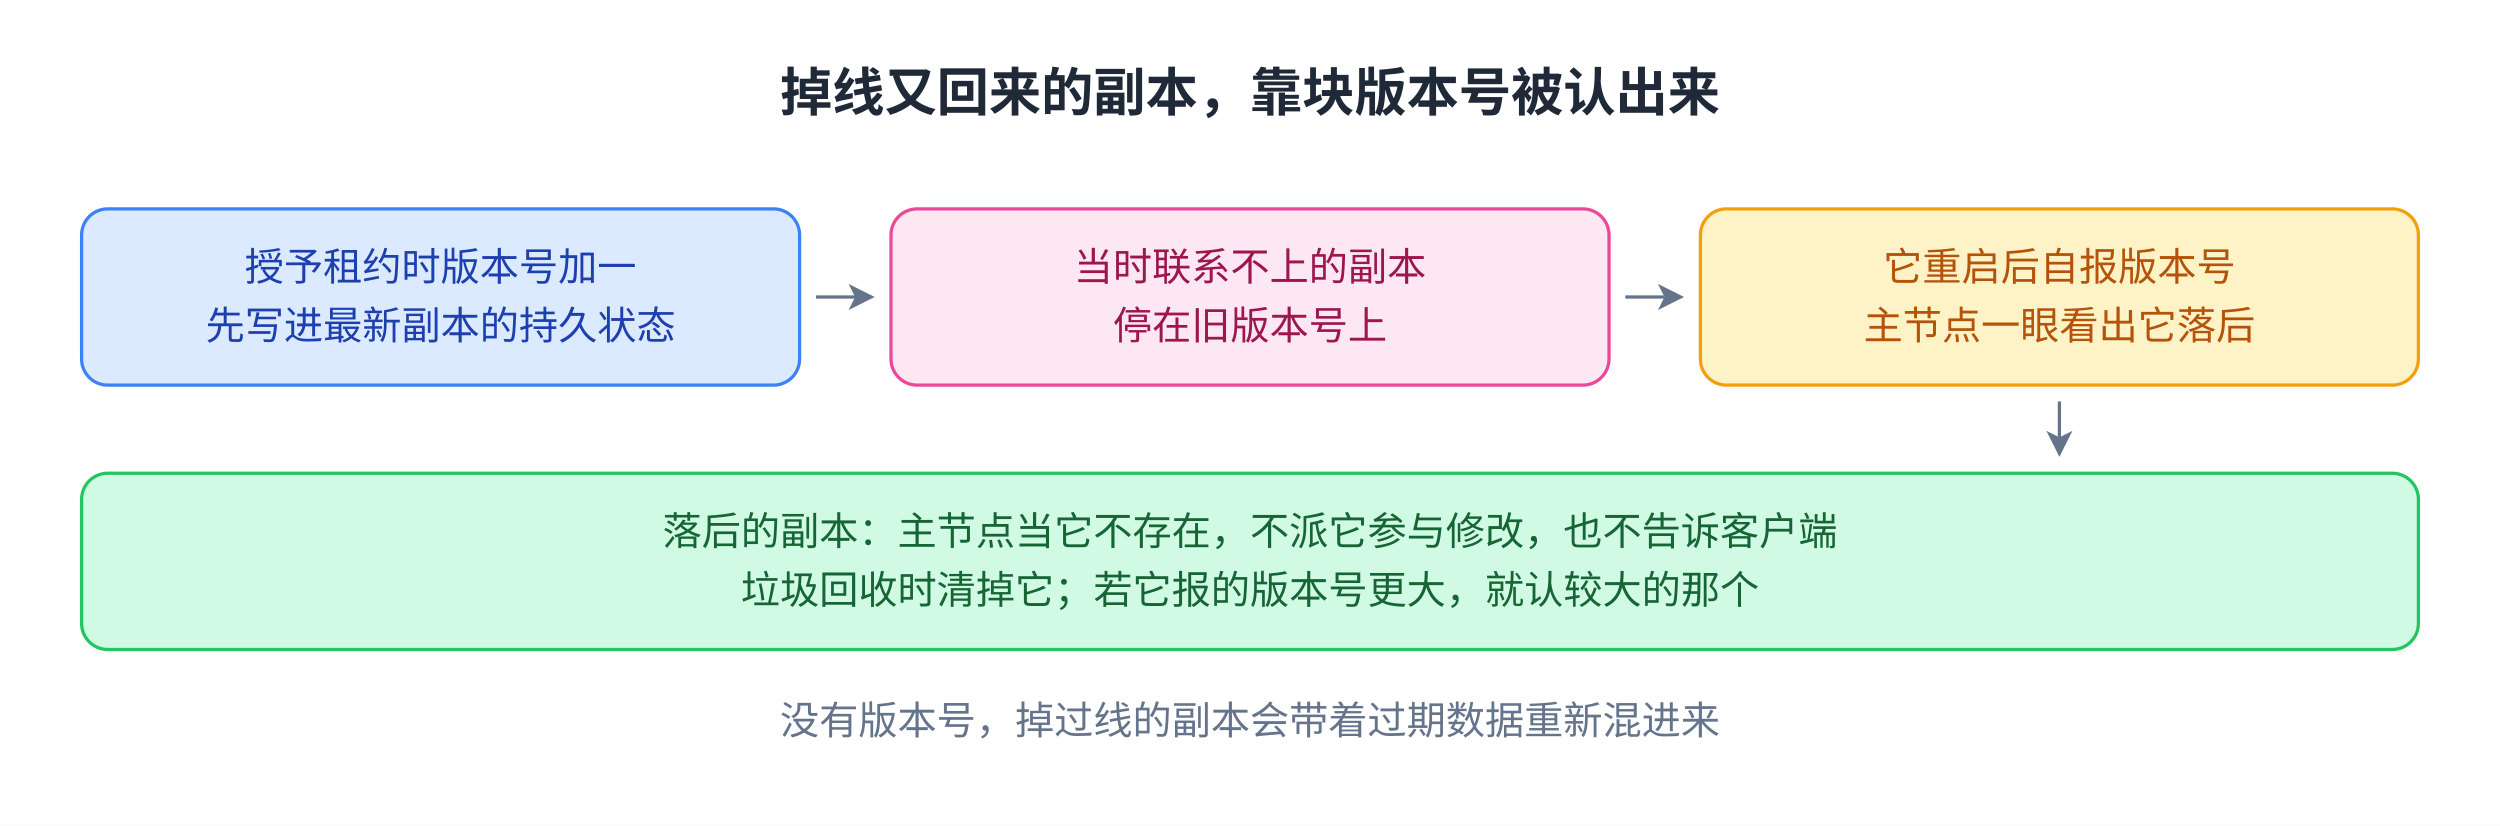
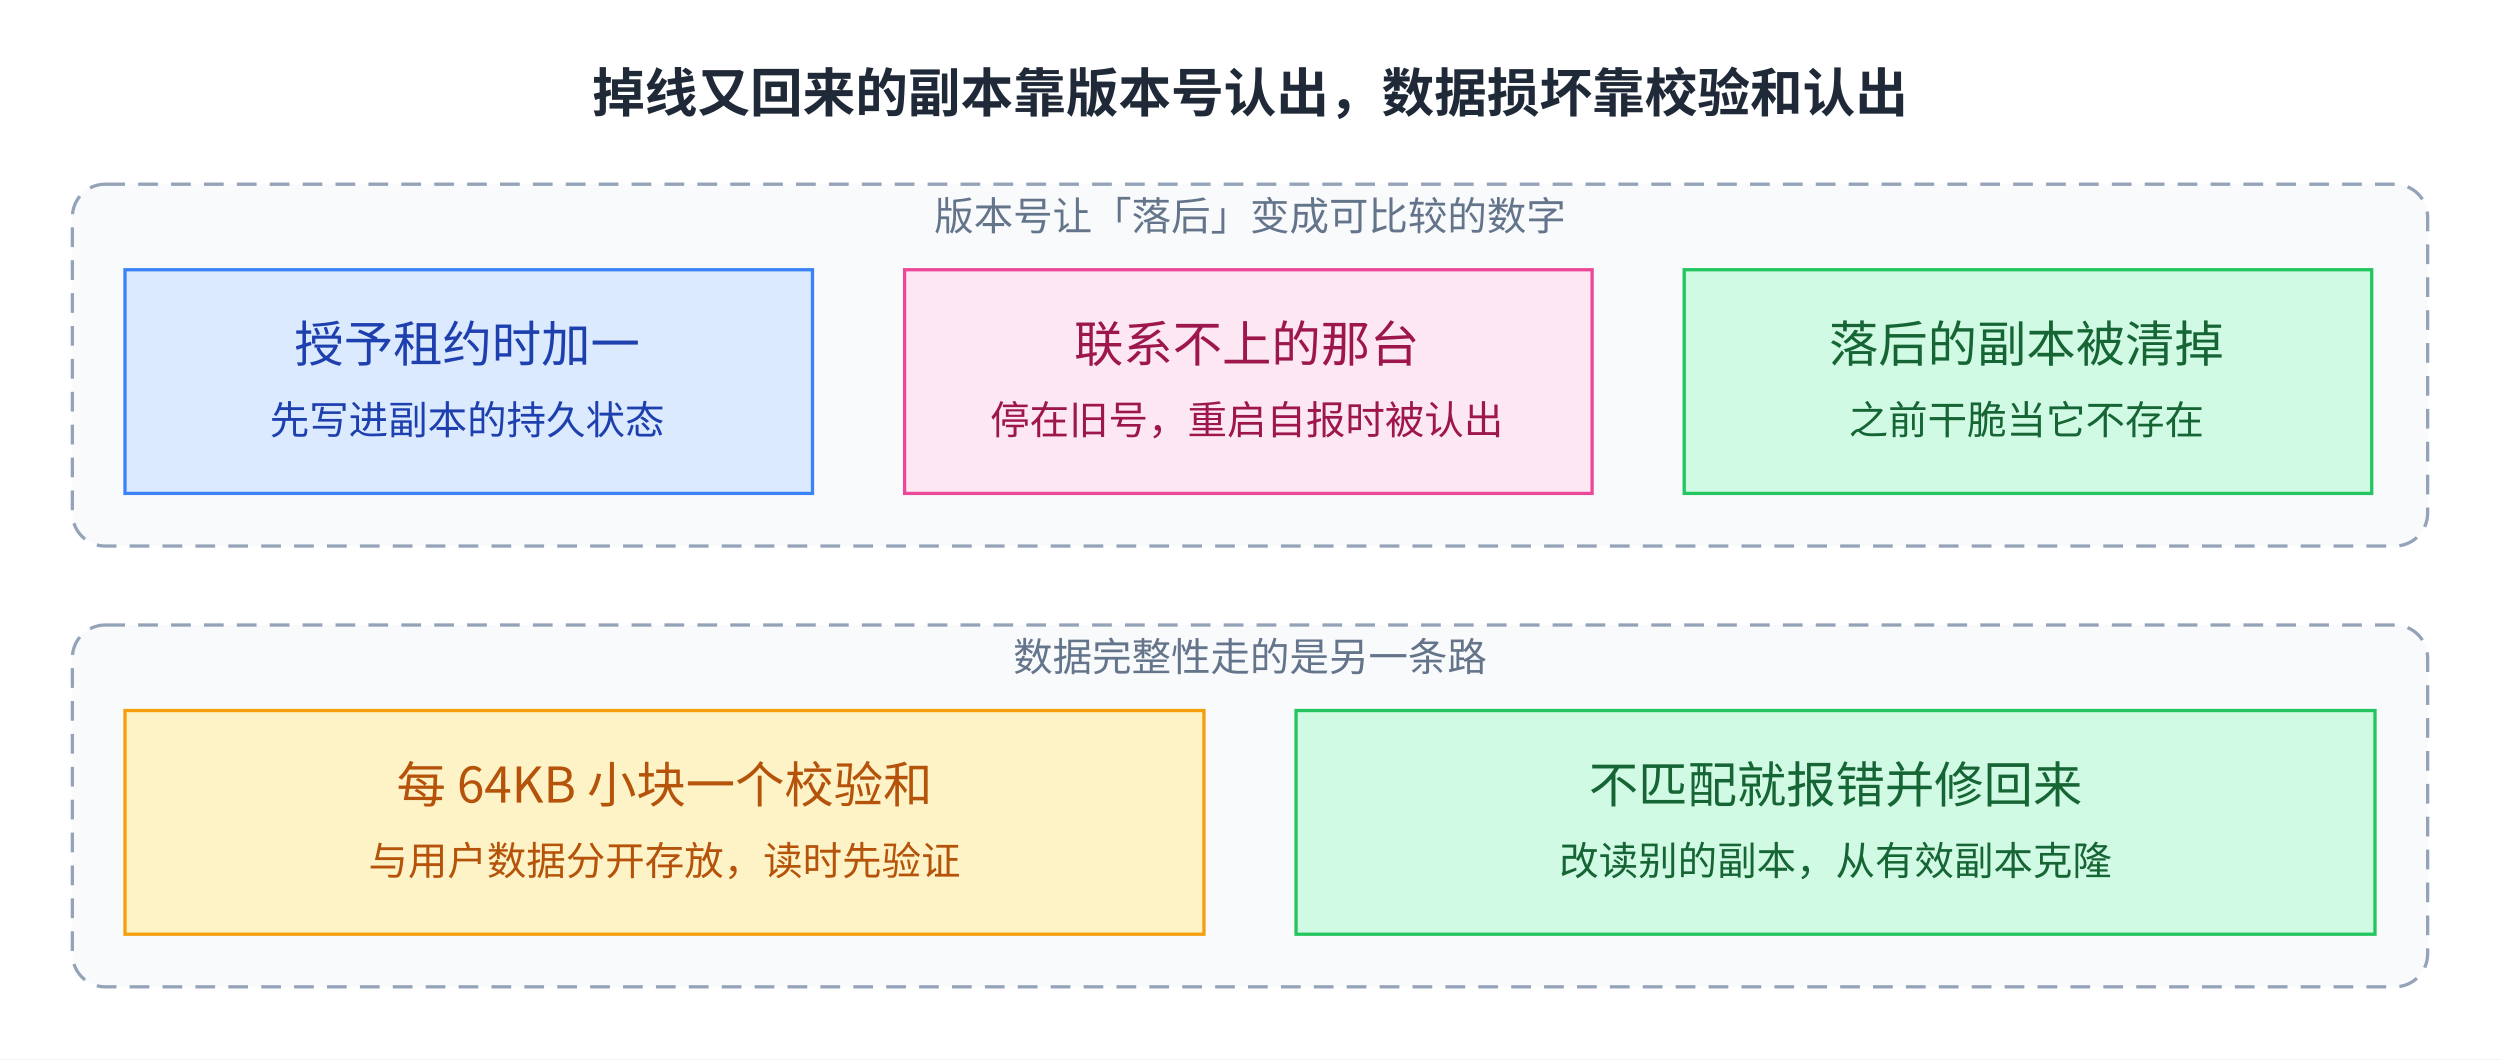
- <svg xmlns="http://www.w3.org/2000/svg" viewBox="0 0 766 253" width="766" height="253" role="img" aria-labelledby="fig-gfs-12-title fig-gfs-12-desc">
+ <svg xmlns="http://www.w3.org/2000/svg" viewBox="0 0 760 322" width="760" height="322" role="img" aria-labelledby="fig-gfs-12-title fig-gfs-12-desc">
  <defs>
    <style>
      text { font-family: 'PingFang SC', 'Microsoft YaHei', 'Noto Sans CJK SC', system-ui, sans-serif; }
    </style>
    <marker id="arrow" markerWidth="8" markerHeight="8" refX="2" refY="4" orient="auto" markerUnits="userSpaceOnUse">
      <path d="M0,0 L8,4 L0,8 L2,4 z" fill="#64748b" />
    </marker>
  </defs>
-   <rect x="0" y="0" width="766" height="253" fill="#ffffff" />
-   <text x="383" y="34" font-size="16" font-weight="600" fill="#1f2937" text-anchor="middle">掉线又回来的副本，靠块版本号被认出来</text>
-   <path d="M250,91 L262,91" fill="none" stroke="#64748b" marker-end="url(#arrow)" />
-   <path d="M498,91 L510,91" fill="none" stroke="#64748b" marker-end="url(#arrow)" />
-   <path d="M631,123 L631,134" fill="none" stroke="#64748b" marker-end="url(#arrow)" />
-   <rect x="25" y="64" width="220" height="54" rx="8" fill="#dbeafe" stroke="#3b82f6" />
-   <text x="135" y="86" font-size="12" fill="#1e40af" text-anchor="middle">授予租约时版本号加一</text>
-   <text x="135" y="104" font-size="12" fill="#1e40af" text-anchor="middle">先写进最新副本的持久状态</text>
-   <rect x="273" y="64" width="220" height="54" rx="8" fill="#fce7f3" stroke="#ec4899" />
-   <text x="383" y="86" font-size="12" fill="#9d174d" text-anchor="middle">当时联系不上的副本</text>
-   <text x="383" y="104" font-size="12" fill="#9d174d" text-anchor="middle">停在旧版本号上</text>
-   <rect x="521" y="64" width="220" height="54" rx="8" fill="#fef3c7" stroke="#f59e0b" />
-   <text x="631" y="86" font-size="12" fill="#b45309" text-anchor="middle">它重启后自报版本号</text>
-   <text x="631" y="104" font-size="12" fill="#b45309" text-anchor="middle">主节点一眼看出它落后</text>
-   <rect x="25" y="145" width="716" height="54" rx="8" fill="#d1fae5" stroke="#22c55e" />
-   <text x="383" y="167" font-size="12" fill="#166534" text-anchor="middle">落后的副本：主节点当它不存在，不派它参与修改，也不告诉客户端</text>
-   <text x="383" y="185" font-size="12" fill="#166534" text-anchor="middle">垃圾回收时清掉它；若它报的版本号更大，就认较大的那个</text>
-   <text x="383" y="225" font-size="12" fill="#64748b" text-anchor="middle">没有版本号，掉过线的副本会带着过期数据重新混进来</text>
+   <rect x="0" y="0" width="760" height="322" fill="#ffffff" />
+   <text x="380" y="34" font-size="16" font-weight="600" fill="#1f2937" text-anchor="middle">掉线又回来的副本靠版本号认出，数据损坏靠校验和认出</text>
+   <rect x="22" y="56" width="716" height="110" rx="10" fill="#f8fafc" stroke="#94a3b8" stroke-dasharray="6,4" />
+   <text x="380" y="70" font-size="12" fill="#64748b" text-anchor="middle">版本号让「落后」变成可比较的数字</text>
+   <rect x="22" y="190" width="716" height="110" rx="10" fill="#f8fafc" stroke="#94a3b8" stroke-dasharray="6,4" />
+   <text x="380" y="204" font-size="12" fill="#64748b" text-anchor="middle">数据完整性走的是另一条路</text>
+   <rect x="38" y="82" width="209" height="68" fill="#dbeafe" stroke="#3b82f6" />
+   <text x="142" y="110" font-size="15" fill="#1e40af" text-anchor="middle">授予租约时加一</text>
+   <text x="142" y="132" font-size="12" fill="#1e40af" text-anchor="middle">先写进副本的持久状态</text>
+   <rect x="275" y="82" width="209" height="68" fill="#fce7f3" stroke="#ec4899" />
+   <text x="379" y="110" font-size="15" fill="#9d174d" text-anchor="middle">联系不上的那台</text>
+   <text x="379" y="132" font-size="12" fill="#9d174d" text-anchor="middle">停在旧号，重启自报时被认出</text>
+   <rect x="512" y="82" width="209" height="68" fill="#d1fae5" stroke="#22c55e" />
+   <text x="616" y="110" font-size="15" fill="#166534" text-anchor="middle">落后的副本被清掉</text>
+   <text x="616" y="132" font-size="12" fill="#166534" text-anchor="middle">之前干脆当它不存在</text>
+   <rect x="38" y="216" width="328" height="68" fill="#fef3c7" stroke="#f59e0b" />
+   <text x="202" y="244" font-size="15" fill="#b45309" text-anchor="middle">每 64KB 小块一个校验和</text>
+   <text x="202" y="266" font-size="12" fill="#b45309" text-anchor="middle">与用户数据分开存放，读时先验证</text>
+   <rect x="394" y="216" width="328" height="68" fill="#d1fae5" stroke="#22c55e" />
+   <text x="558" y="244" font-size="15" fill="#166534" text-anchor="middle">不匹配就报错并修回来</text>
+   <text x="558" y="266" font-size="12" fill="#166534" text-anchor="middle">改读别的副本，从有效副本克隆</text>
</svg>
